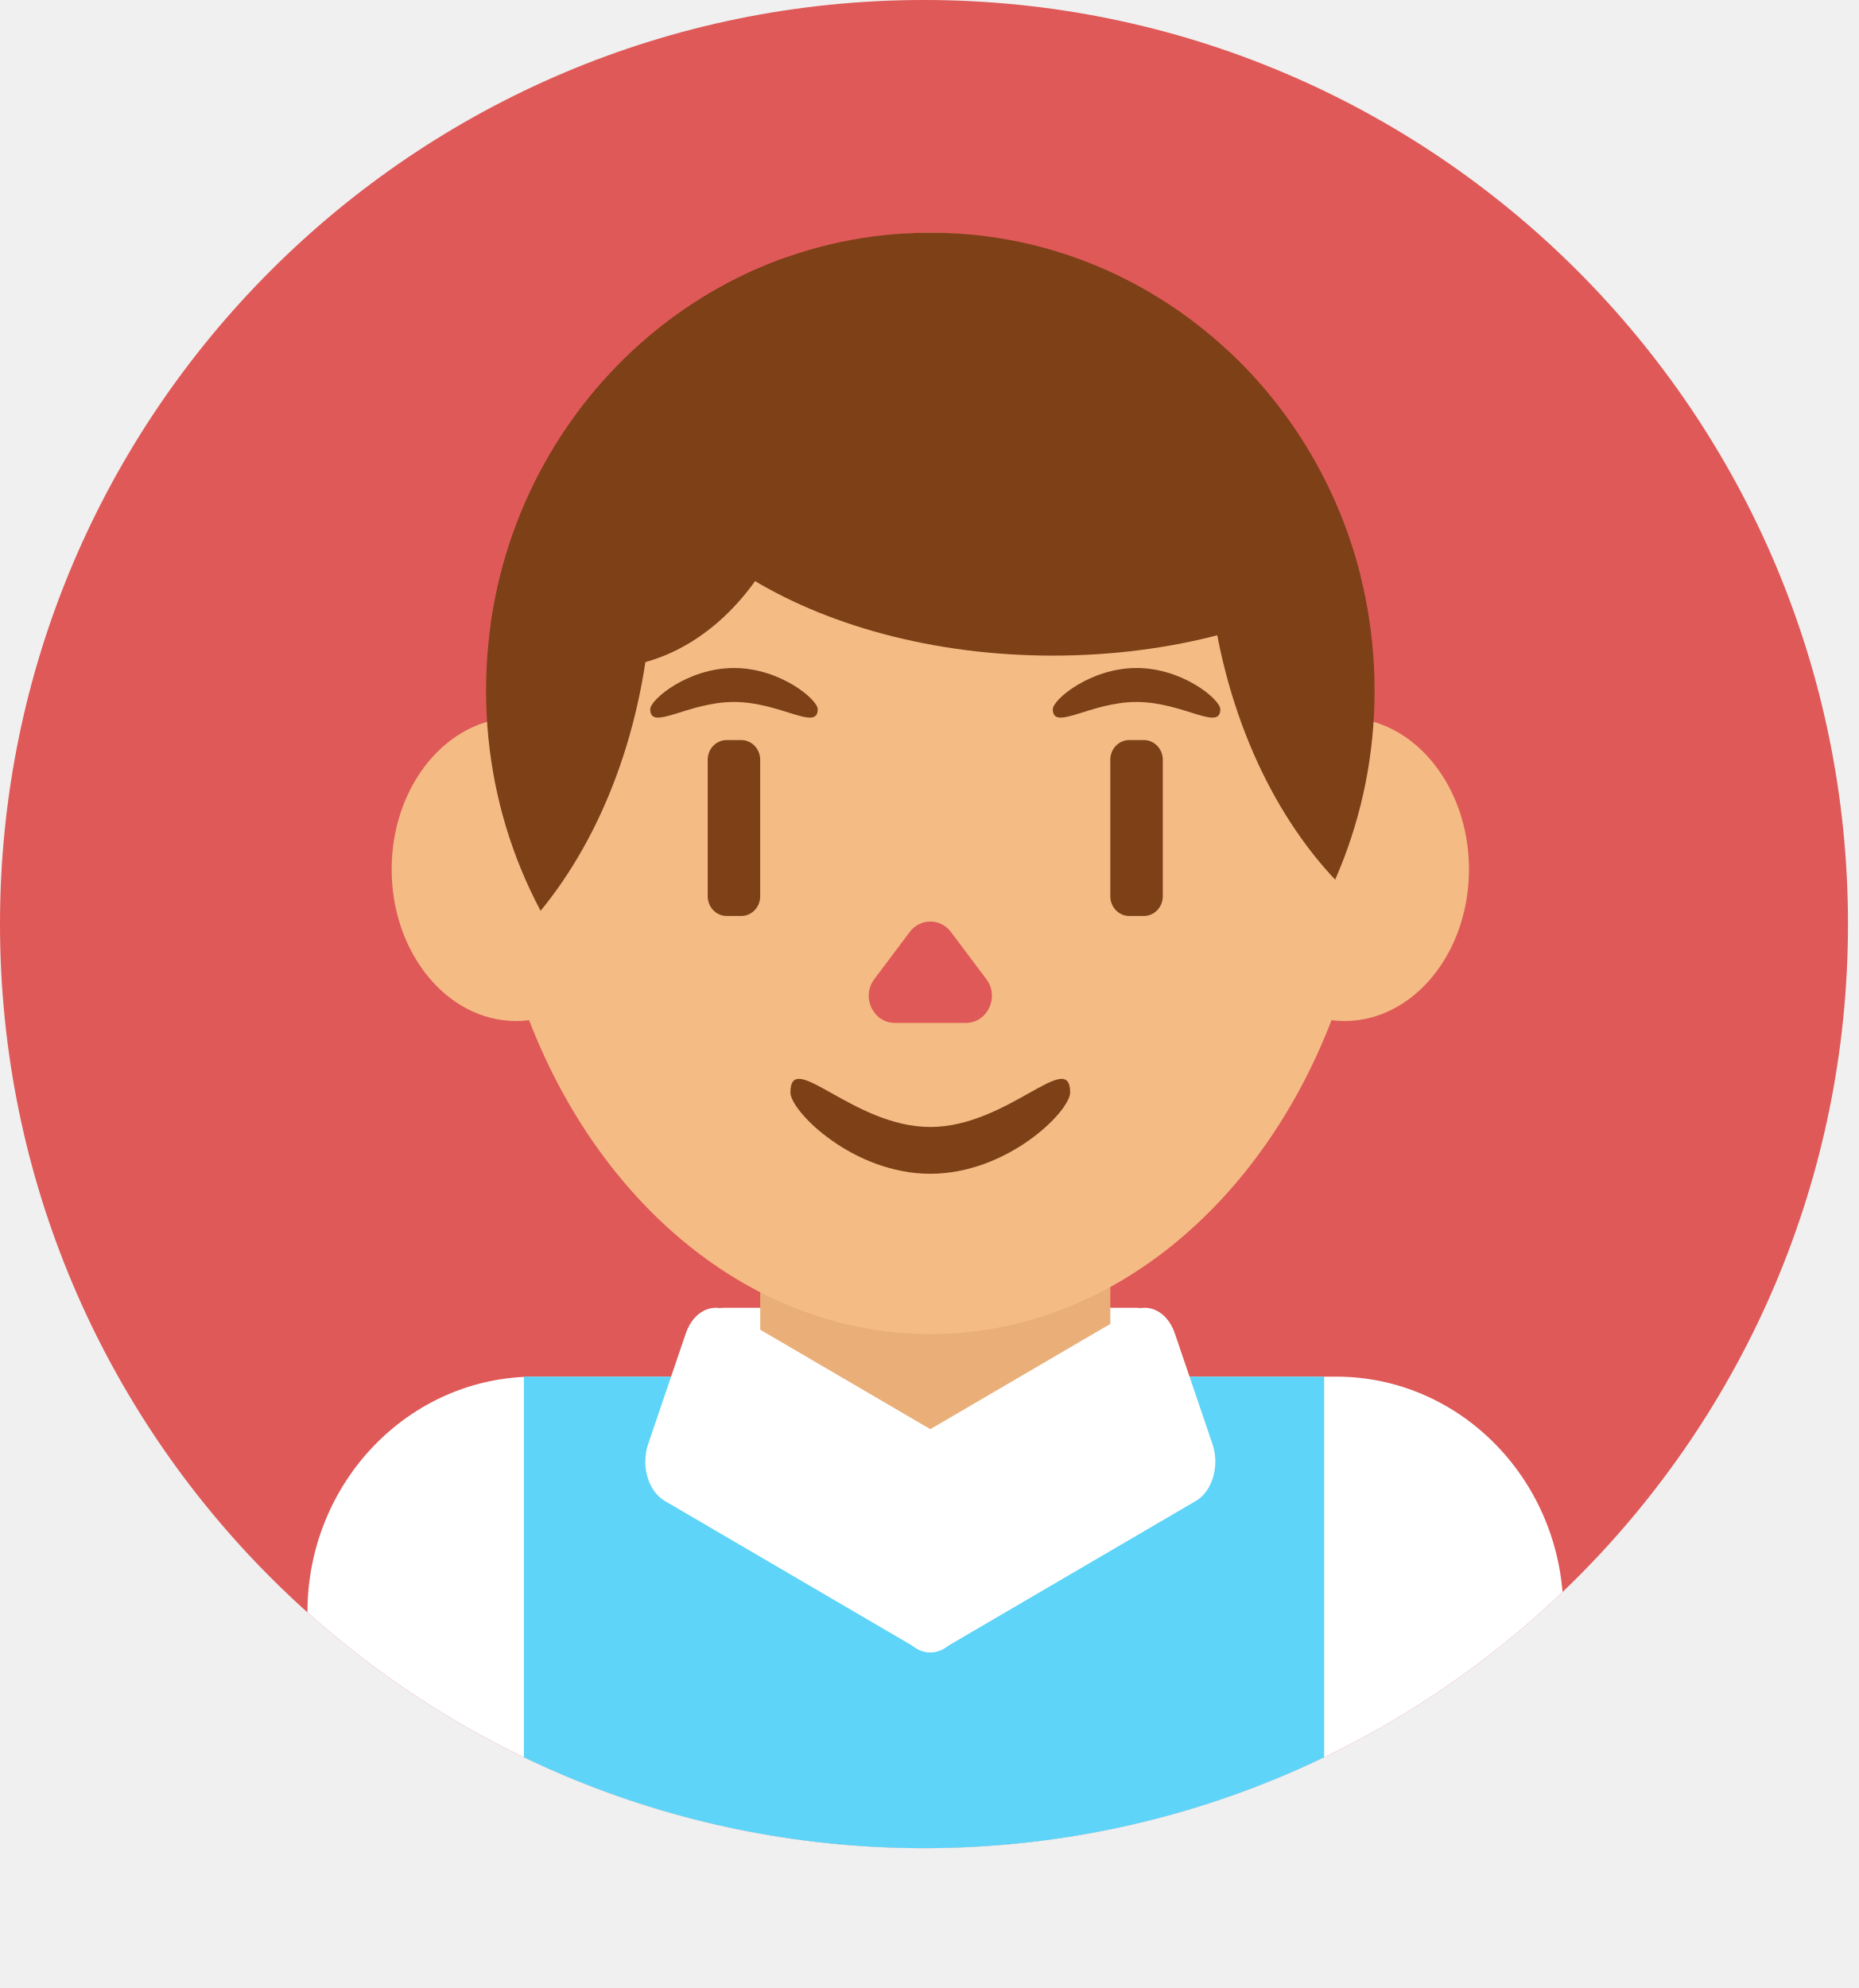
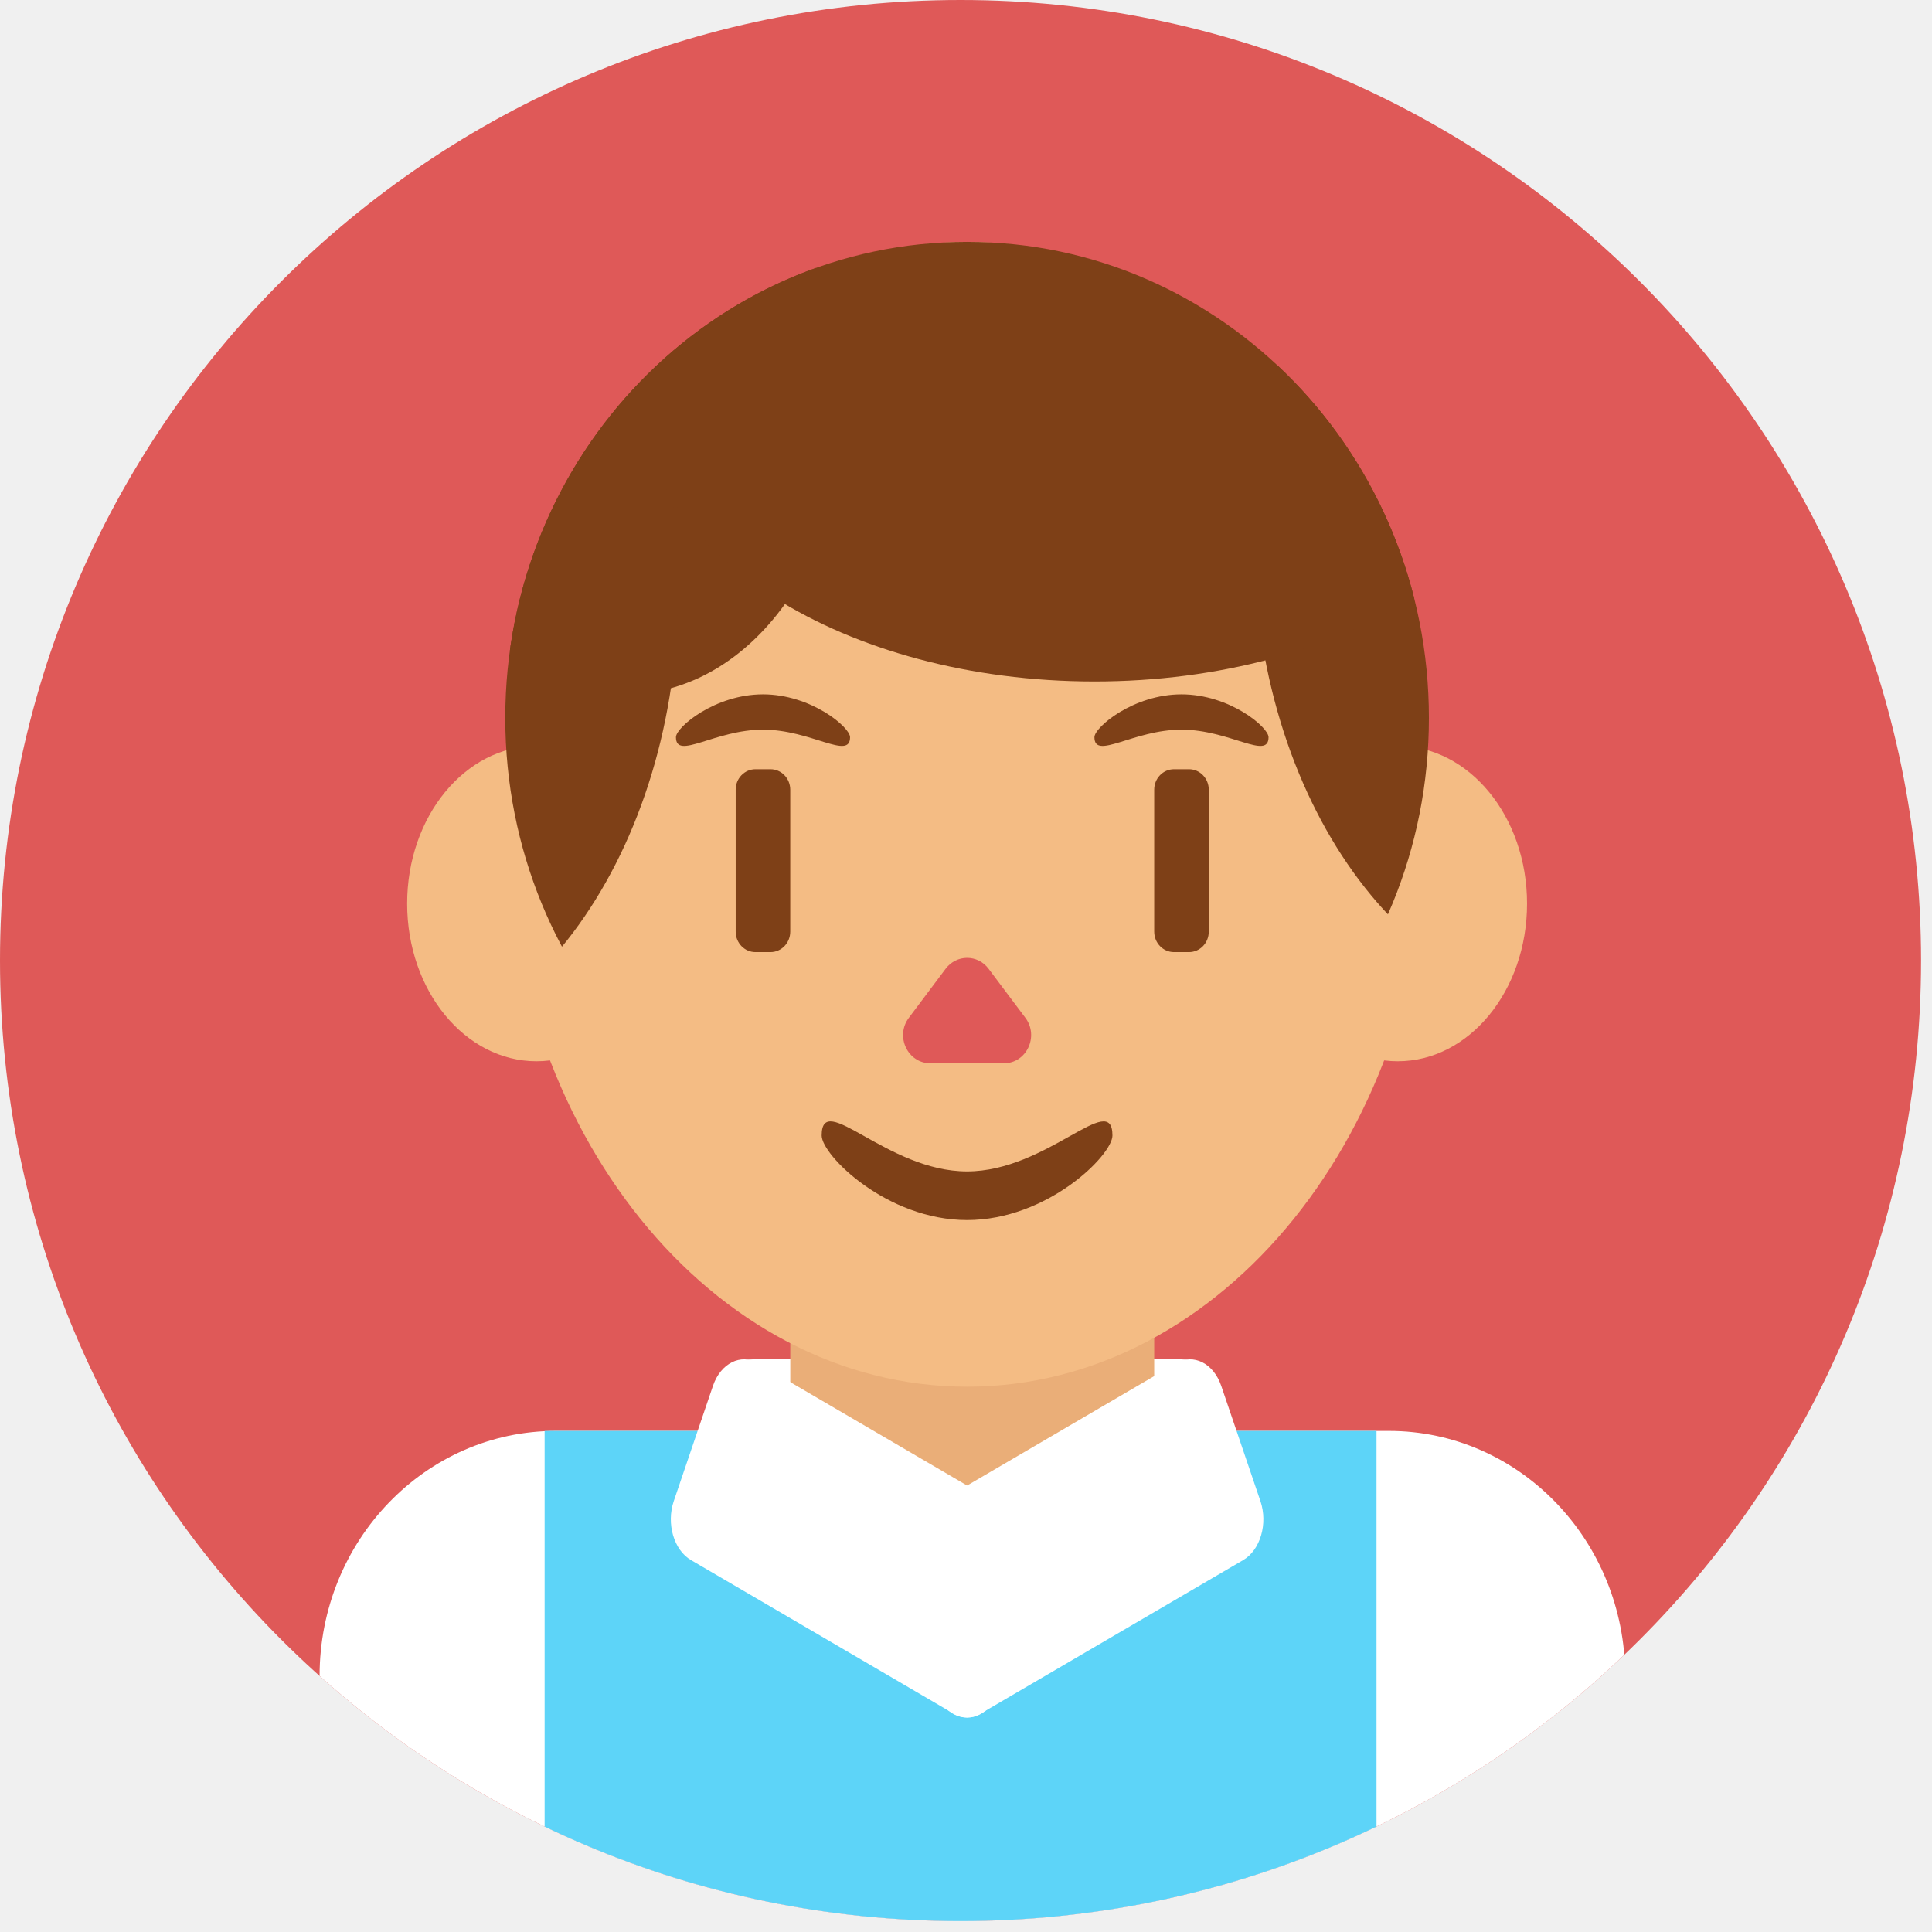
- <svg xmlns="http://www.w3.org/2000/svg" id="_Слой_1" data-name="Слой 1" viewBox="0 0 502.85 537.83">
+ <svg xmlns="http://www.w3.org/2000/svg" id="_Слой_1" data-name="Слой 1" viewBox="0 0 502.85 502.85">
  <defs>
    <style>
			.cls-1 {
			fill: #fff;
			}

			.cls-2 {
			fill: #df5958;
			}

			.cls-3 {
			clip-path: url(#clippath-1);
			}

			.cls-4 {
			fill: #eaae78;
			}

			.cls-5 {
			fill: #7e4017;
			}

			.cls-6 {
			clip-path: url(#clippath);
			}

			.cls-7 {
			fill: none;
			}

			.cls-8 {
			fill: #5dd4f8;
			}

			.cls-9 {
			fill: #f4bc84;
			}
		</style>
    <clipPath id="clippath">
      <circle class="cls-7" cx="250" cy="250" r="250" />
    </clipPath>
    <clipPath id="clippath-1">
      <ellipse class="cls-7" cx="251.71" cy="186.87" rx="120.2" ry="123.92" />
    </clipPath>
  </defs>
  <g id="_1" data-name=" 1">
    <circle class="cls-2" cx="250" cy="250" r="250" />
  </g>
  <g id="_Слой_29" data-name=" Слой 29">
    <path class="cls-1" d="m196.05,353.8h111.31c5.72,0,10.35,4.81,10.35,10.74v60.47c0,5.93-4.64,10.74-10.35,10.74h-111.31c-5.72,0-10.35-4.81-10.35-10.74v-60.47c0-5.93,4.64-10.74,10.35-10.74Z" />
  </g>
  <g id="_6" data-name=" 6">
    <g class="cls-6">
      <g>
        <path class="cls-1" d="m144.69,372.43h216.79c33.97,0,61.51,28.55,61.51,63.78h0c0,35.23-27.54,63.79-61.51,63.79h-216.79c-33.97,0-61.51-28.55-61.51-63.78h0c0-35.23,27.54-63.79,61.51-63.79Z" />
        <rect class="cls-8" x="141.75" y="372.43" width="216.52" height="165.4" />
      </g>
    </g>
  </g>
  <g id="_Слой_19" data-name=" Слой 19">
    <path class="cls-4" d="m253.05,250h0c26.16,0,47.36,21.99,47.36,49.11v76.35c0,27.12-21.2,49.11-47.36,49.11h0c-26.16,0-47.36-21.99-47.36-49.11v-76.35c0-27.12,21.2-49.11,47.36-49.11Z" />
  </g>
  <g id="_Слой_30" data-name=" Слой 30">
    <path class="cls-1" d="m248.2,446.02l-68.35-39.97c-4.47-2.61-6.47-9.49-4.49-15.34l10.21-30.02c2-5.87,7.23-8.49,11.7-5.88l68.35,39.97c4.47,2.61,6.47,9.49,4.49,15.34l-10.21,30.02c-2,5.87-7.23,8.49-11.7,5.88Z" />
    <path class="cls-1" d="m255.22,446.02l68.35-39.97c4.47-2.61,6.47-9.49,4.49-15.34l-10.21-30.02c-2-5.87-7.23-8.49-11.7-5.88l-68.35,39.97c-4.47,2.61-6.47,9.49-4.49,15.34l10.21,30.02c2,5.87,7.23,8.49,11.7,5.88Z" />
  </g>
  <g id="_6-2" data-name=" 6-2">
    <g>
      <ellipse class="cls-9" cx="139.63" cy="235.19" rx="33.66" ry="41.03" />
      <ellipse class="cls-9" cx="363.79" cy="235.19" rx="33.66" ry="41.03" />
    </g>
  </g>
  <g id="_Слой_27" data-name=" Слой 27">
    <ellipse class="cls-9" cx="251.71" cy="211.94" rx="120.2" ry="148.98" />
  </g>
  <g id="_Слой_22" data-name=" Слой 22">
    <g class="cls-3">
      <g>
        <ellipse class="cls-5" cx="162.84" cy="106.23" rx="56.87" ry="74.49" />
        <ellipse class="cls-5" cx="414.59" cy="139.82" rx="88.26" ry="123.21" />
        <ellipse class="cls-5" cx="88.27" cy="153.53" rx="88.26" ry="123.21" />
        <ellipse class="cls-5" cx="284.86" cy="102.88" rx="117.79" ry="74.49" />
      </g>
    </g>
  </g>
  <g id="_Слой_23" data-name=" Слой 23">
    <path class="cls-2" d="m246.13,252.14l-9.58,12.77c-3.62,4.81-.3,11.83,5.58,11.83h19.17c5.89,0,9.19-7.02,5.58-11.83l-9.58-12.77c-2.83-3.77-8.33-3.77-11.17,0h.01Z" />
    <path class="cls-5" d="m305.55,200.21h3.92c2.84,0,5.14,2.39,5.14,5.33v36.94c0,2.95-2.3,5.33-5.14,5.33h-3.92c-2.84,0-5.14-2.39-5.14-5.33v-36.94c0-2.95,2.3-5.33,5.14-5.33Z" />
    <path class="cls-5" d="m196.62,200.21h3.92c2.84,0,5.14,2.39,5.14,5.33v36.94c0,2.95-2.3,5.33-5.14,5.33h-3.92c-2.84,0-5.14-2.39-5.14-5.33v-36.94c0-2.95,2.3-5.33,5.14-5.33Z" />
    <path class="cls-5" d="m221.25,191.87c0-2.59-10.14-11.15-22.66-11.15s-22.66,8.56-22.66,11.15c0,6.08,10.14-1.96,22.66-1.96s22.66,8.04,22.66,1.96Z" />
    <path class="cls-5" d="m330.17,191.87c0-2.59-10.14-11.15-22.66-11.15s-22.66,8.56-22.66,11.15c0,6.08,10.14-1.96,22.66-1.96s22.66,8.04,22.66,1.96Z" />
  </g>
  <g id="_6-3" data-name=" 6-3">
    <path class="cls-5" d="m289.54,295.54c0,5.12-16.94,22.01-37.84,22.01s-37.84-16.9-37.84-22.01c0-12.02,16.94,9.35,37.84,9.35s37.84-21.37,37.84-9.35Z" />
  </g>
</svg>
